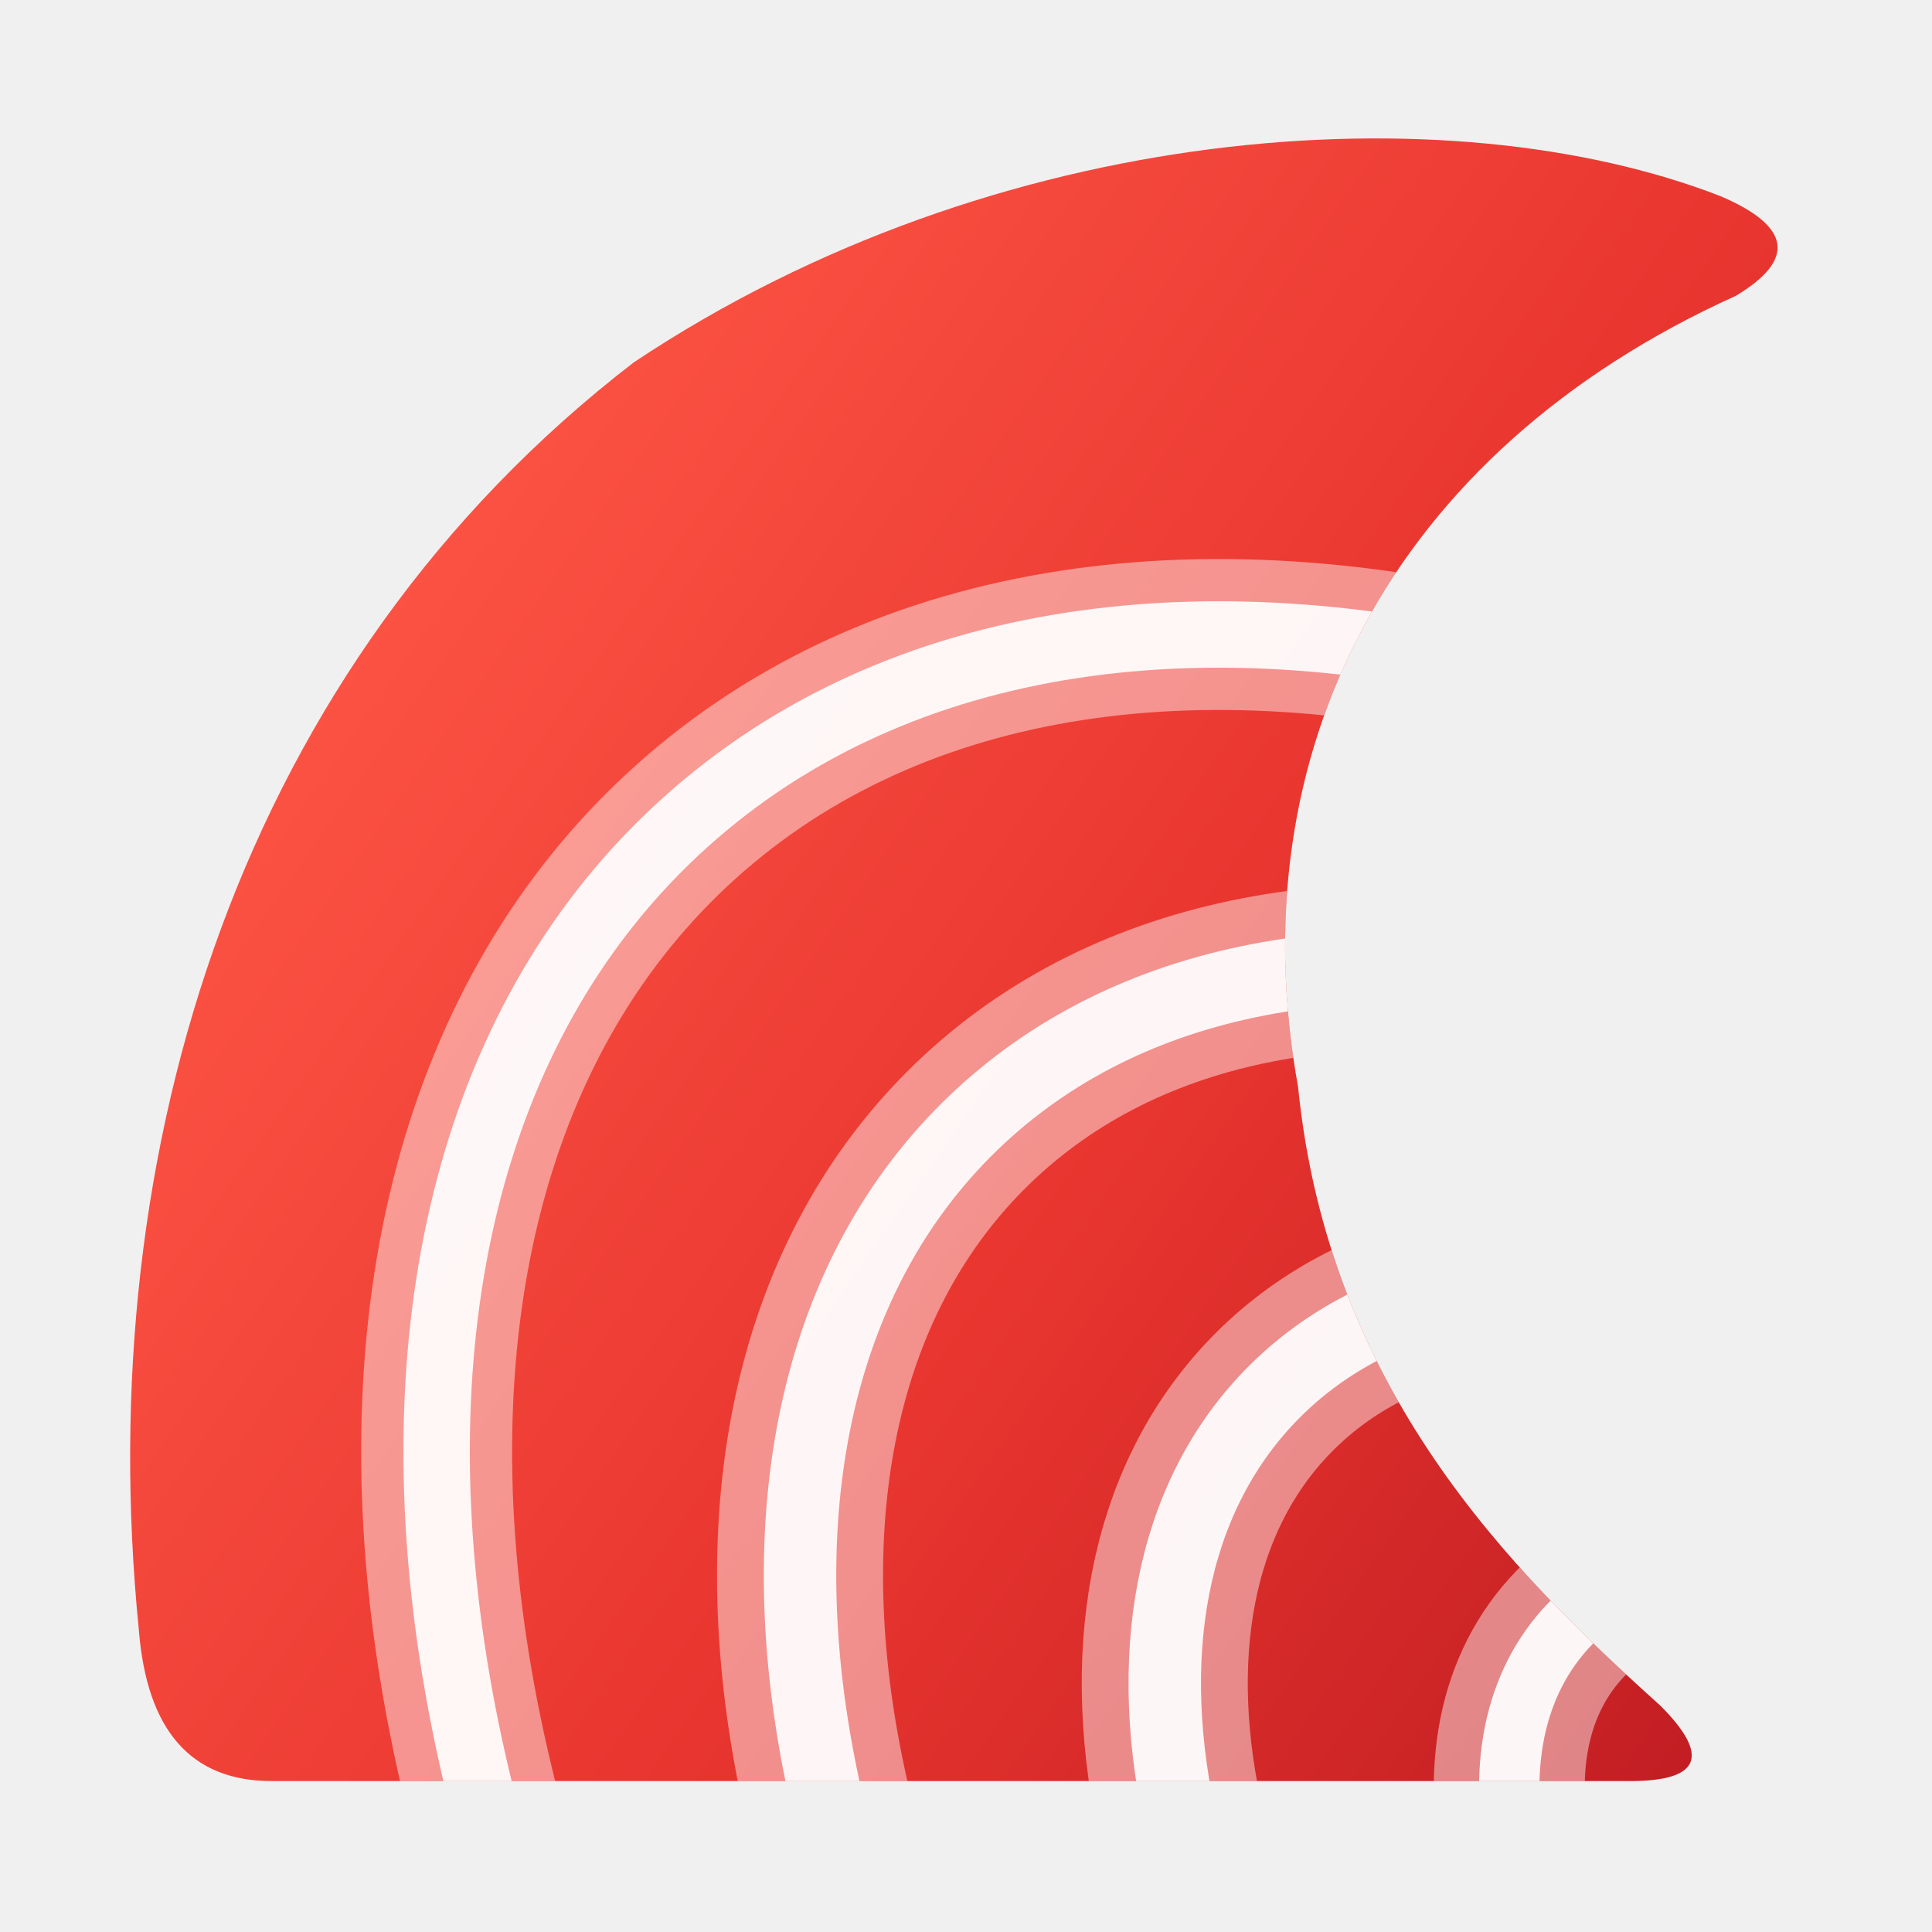
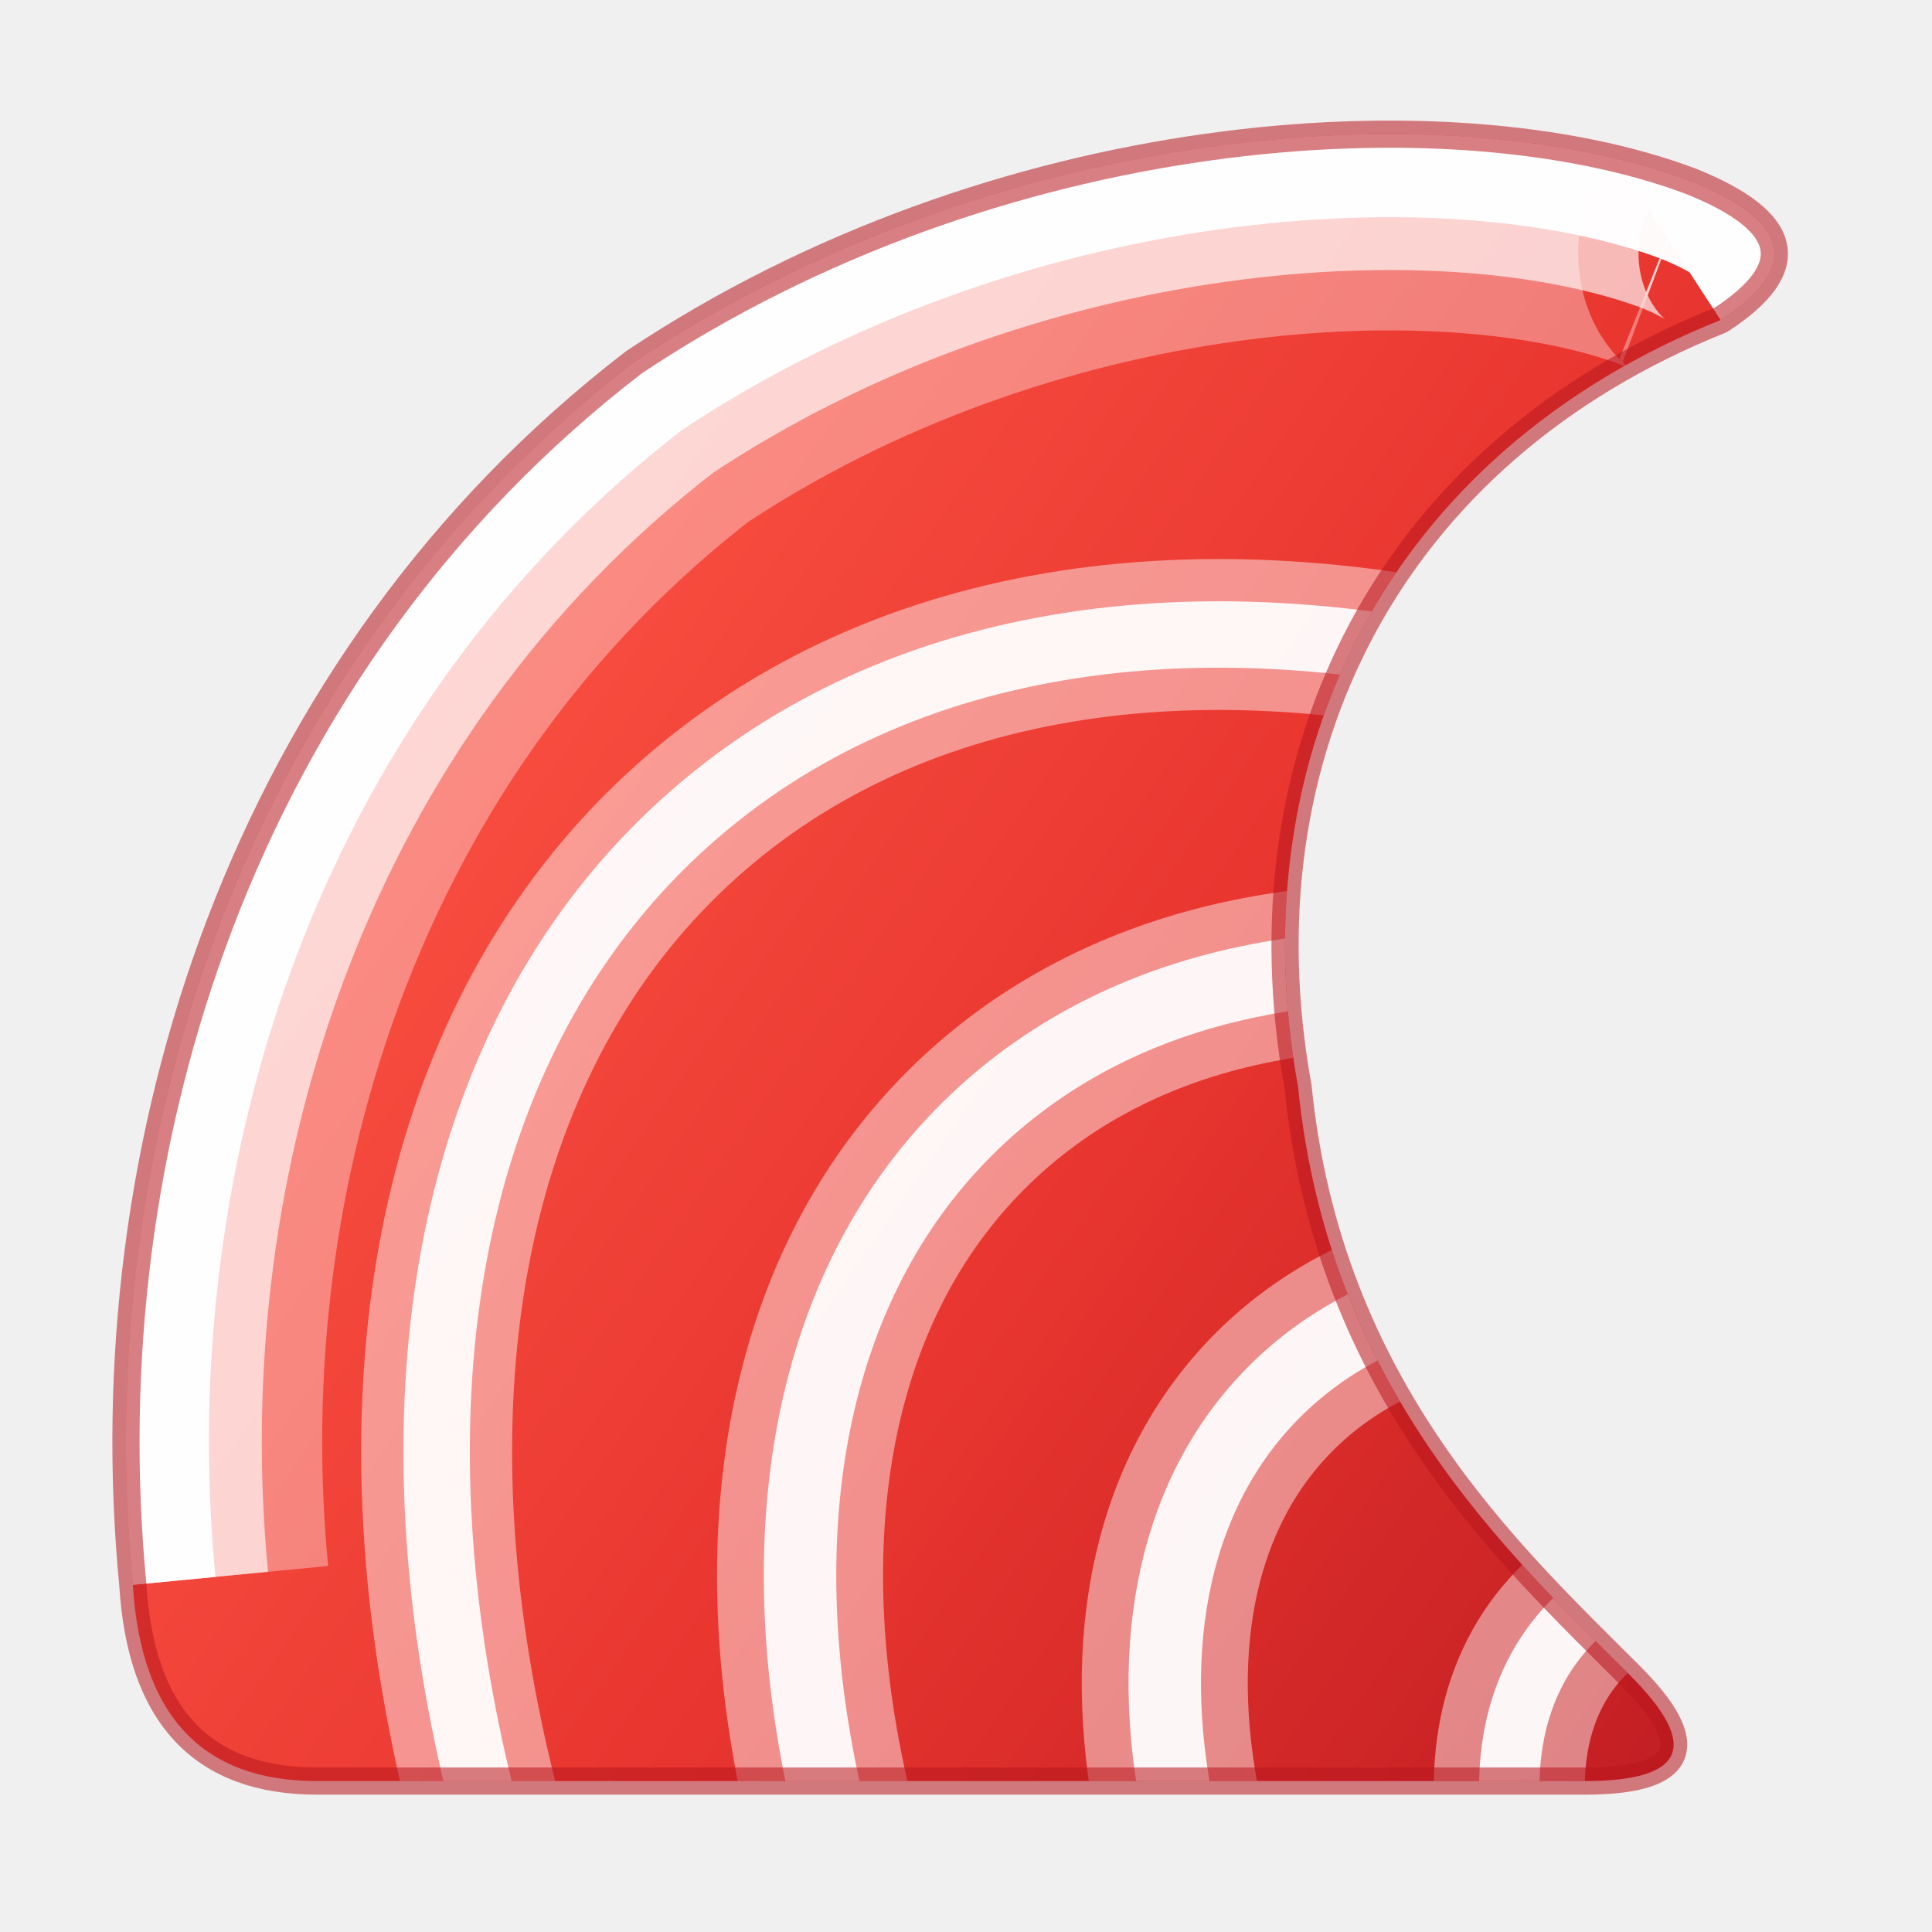
<svg xmlns="http://www.w3.org/2000/svg" viewBox="0 0 64 64">
  <defs>
    <linearGradient id="flesh" x1="0" y1="0.3" x2="1" y2="1">
      <stop offset="0" stop-color="#ff5847" />
      <stop offset="0.55" stop-color="#e8352f" />
      <stop offset="1" stop-color="#bf1c22" />
    </linearGradient>
    <clipPath id="slice">
-       <path d="M4.6 54 C3 38 8 22 21 12 C33 4 48 3 57 6.5 Q60.5 8 57.5 9.8 C46 15 41 25 43 36 C44 46 50 52 55 56.5 Q57.5 59 54 59 L9 59 Q5 59 4.6 54 Z" />
+       <path d="M4.4 52.5 C3 38 8 22 21 12 C33 4 48 3 56 6 Q61 8 57 10.6 C46 15 41 25 43 36 C44 46 50 51.5 54 55.5 Q57.5 59 52.5 59 L10.5 59 Q4.8 59 4.4 52.5 Z" />
    </clipPath>
  </defs>
-   <path d="M4.6 54 C3 38 8 22 21 12 C33 4 48 3 57 6.5 Q60.5 8 57.5 9.8 C46 15 41 25 43 36 C44 46 50 52 55 56.5 Q57.5 59 54 59 L9 59 Q5 59 4.6 54 Z" fill="url(#flesh)" />
+   <path d="M4.4 52.5 C3 38 8 22 21 12 C33 4 48 3 56 6 Q61 8 57 10.6 C46 15 41 25 43 36 C44 46 50 51.5 54 55.5 Q57.5 59 52.5 59 L10.5 59 Q4.8 59 4.4 52.5 Z" fill="url(#flesh)" />
  <g clip-path="url(#slice)" fill="none" stroke="#fff">
+     <path d="M4.4 52.5 C3 38 8 22 21 12 C33 4 48 3 56 6 Q61 8 57 10.6" stroke-width="13" stroke-opacity="0.35" stroke-linejoin="round" />
+     <path d="M4.4 52.5 C3 38 8 22 21 12 C33 4 48 3 56 6 Q61 8 57 10.6" stroke-width="9" stroke-opacity="0.65" stroke-linejoin="round" />
+     <path d="M4.4 52.5 C3 38 8 22 21 12 C33 4 48 3 56 6 Q61 8 57 10.6" stroke-width="5.5" stroke-opacity="0.97" stroke-linejoin="round" />
    <ellipse cx="58.5" cy="67" rx="53.5" ry="34.5" transform="rotate(48 58.5 67)" stroke-width="5" stroke-opacity="0.45" />
    <ellipse cx="58.5" cy="67" rx="53.5" ry="34.5" transform="rotate(48 58.5 67)" stroke-width="2.2" stroke-opacity="0.92" />
    <ellipse cx="60" cy="66" rx="40" ry="26" transform="rotate(46 60 66)" stroke-width="5.5" stroke-opacity="0.45" />
    <ellipse cx="60" cy="66" rx="40" ry="26" transform="rotate(46 60 66)" stroke-width="2.4" stroke-opacity="0.92" />
    <ellipse cx="61.5" cy="65" rx="27" ry="17.5" transform="rotate(44 61.5 65)" stroke-width="5.5" stroke-opacity="0.45" />
    <ellipse cx="61.5" cy="65" rx="27" ry="17.5" transform="rotate(44 61.5 65)" stroke-width="2.4" stroke-opacity="0.92" />
    <ellipse cx="63" cy="64" rx="15" ry="10" transform="rotate(42 63 64)" stroke-width="5" stroke-opacity="0.45" />
    <ellipse cx="63" cy="64" rx="15" ry="10" transform="rotate(42 63 64)" stroke-width="2" stroke-opacity="0.92" />
  </g>
+   <path d="M4.4 52.5 C3 38 8 22 21 12 C33 4 48 3 56 6 Q61 8 57 10.6 C46 15 41 25 43 36 C44 46 50 51.5 54 55.5 Q57.5 59 52.5 59 L10.5 59 Q4.8 59 4.4 52.5 Z" fill="none" stroke="#b8161d" stroke-opacity="0.55" stroke-width="0.9" stroke-linejoin="round" />
</svg>
